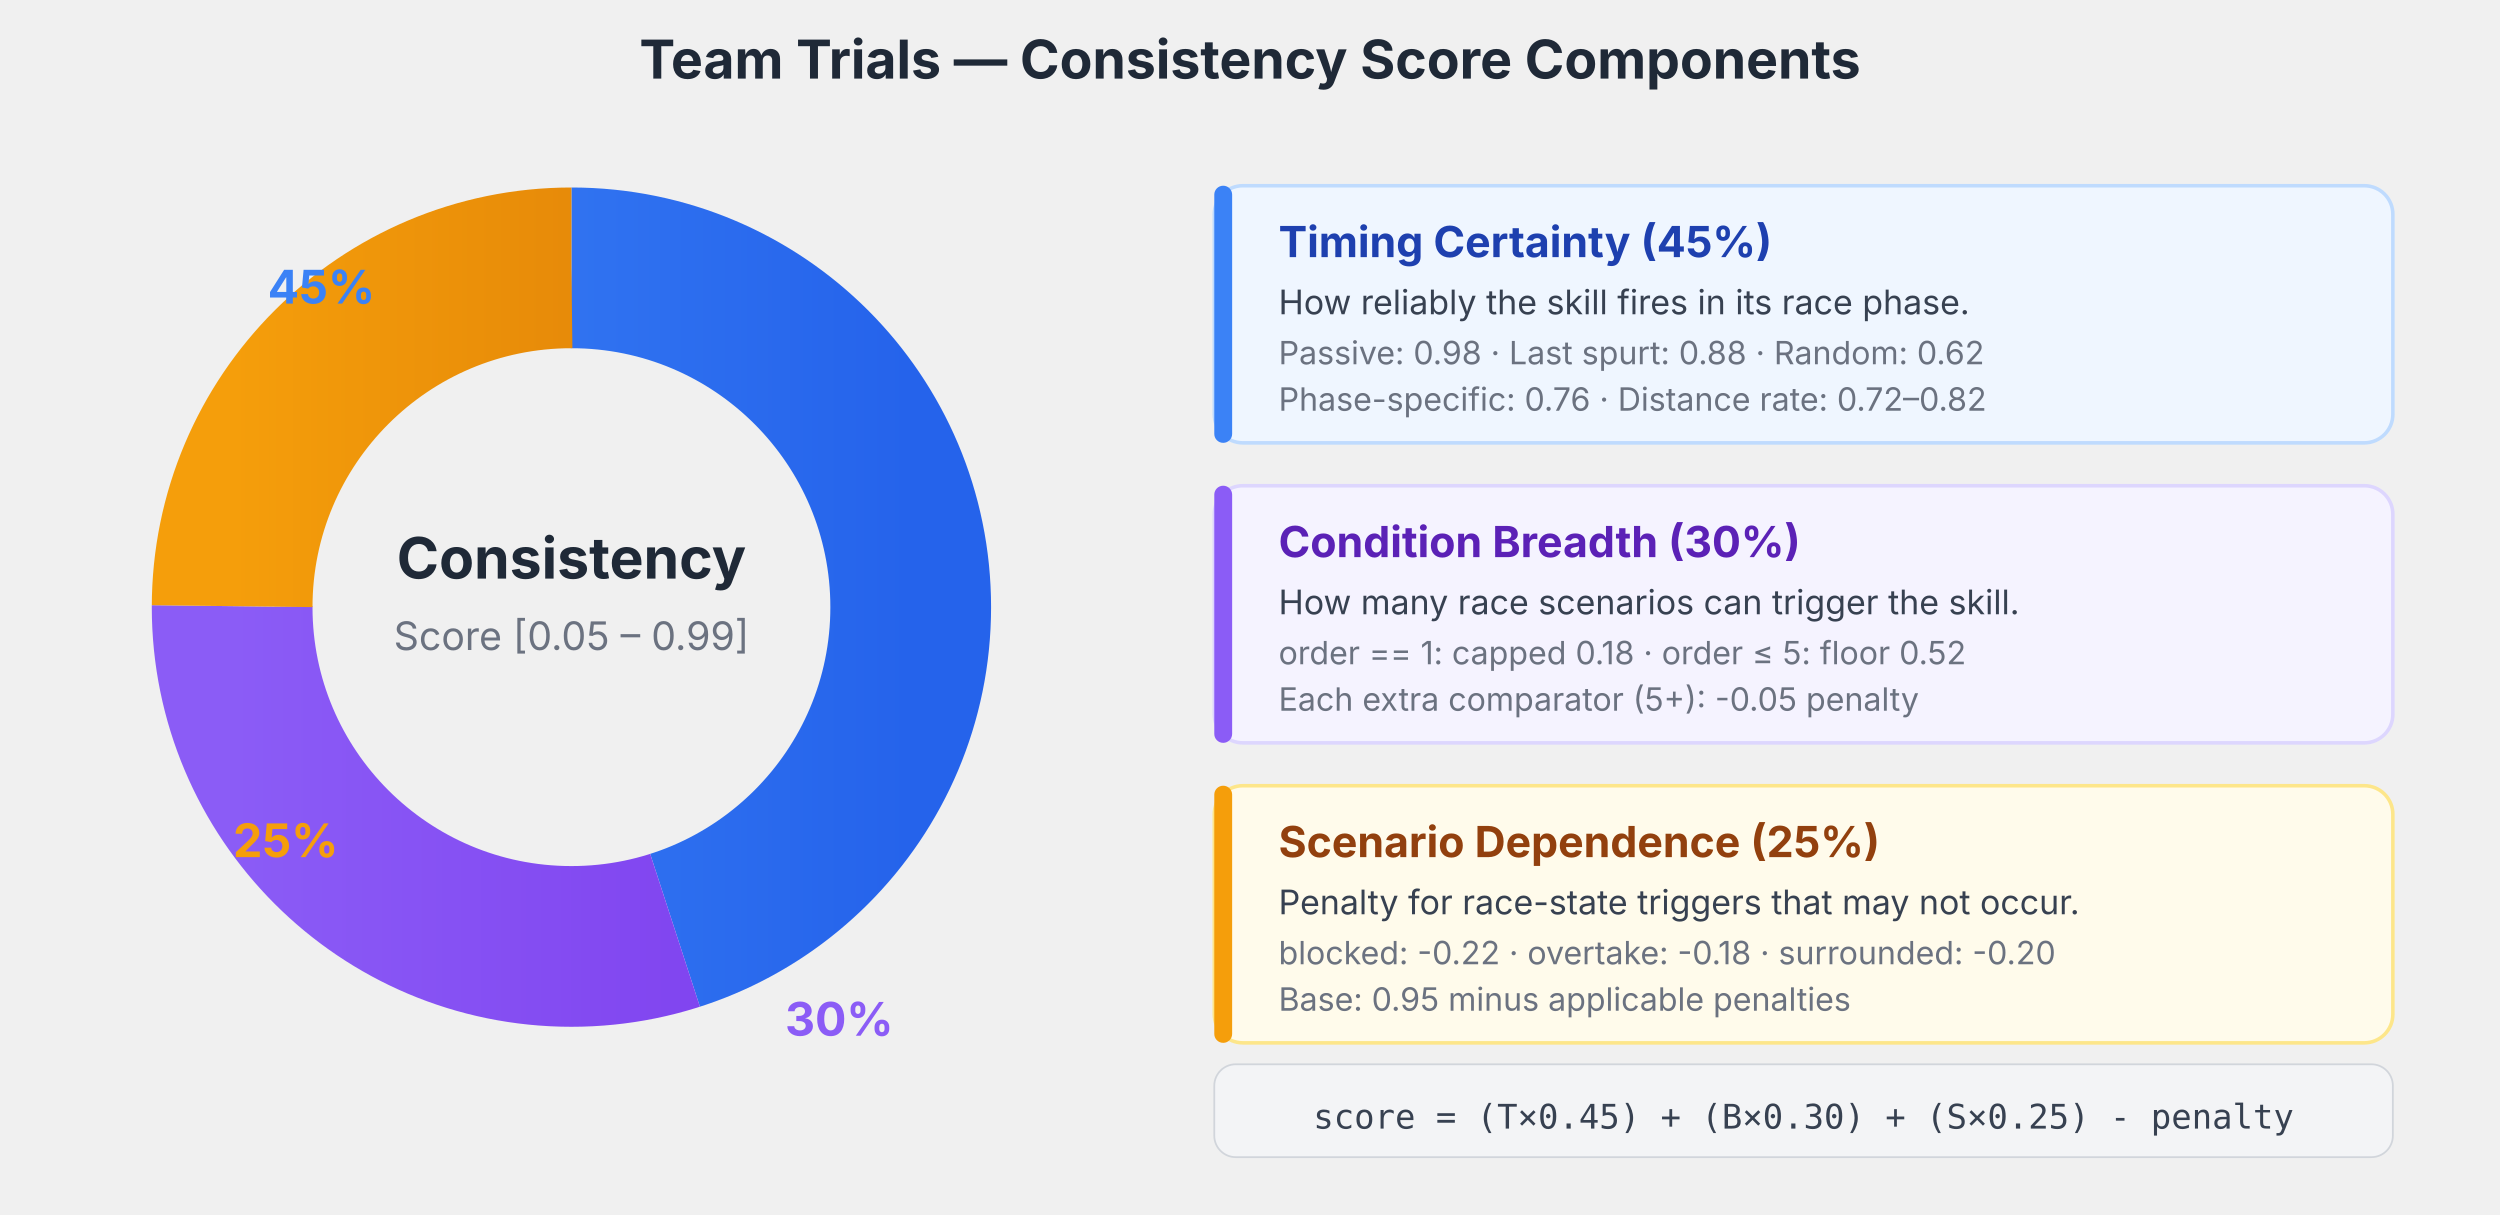
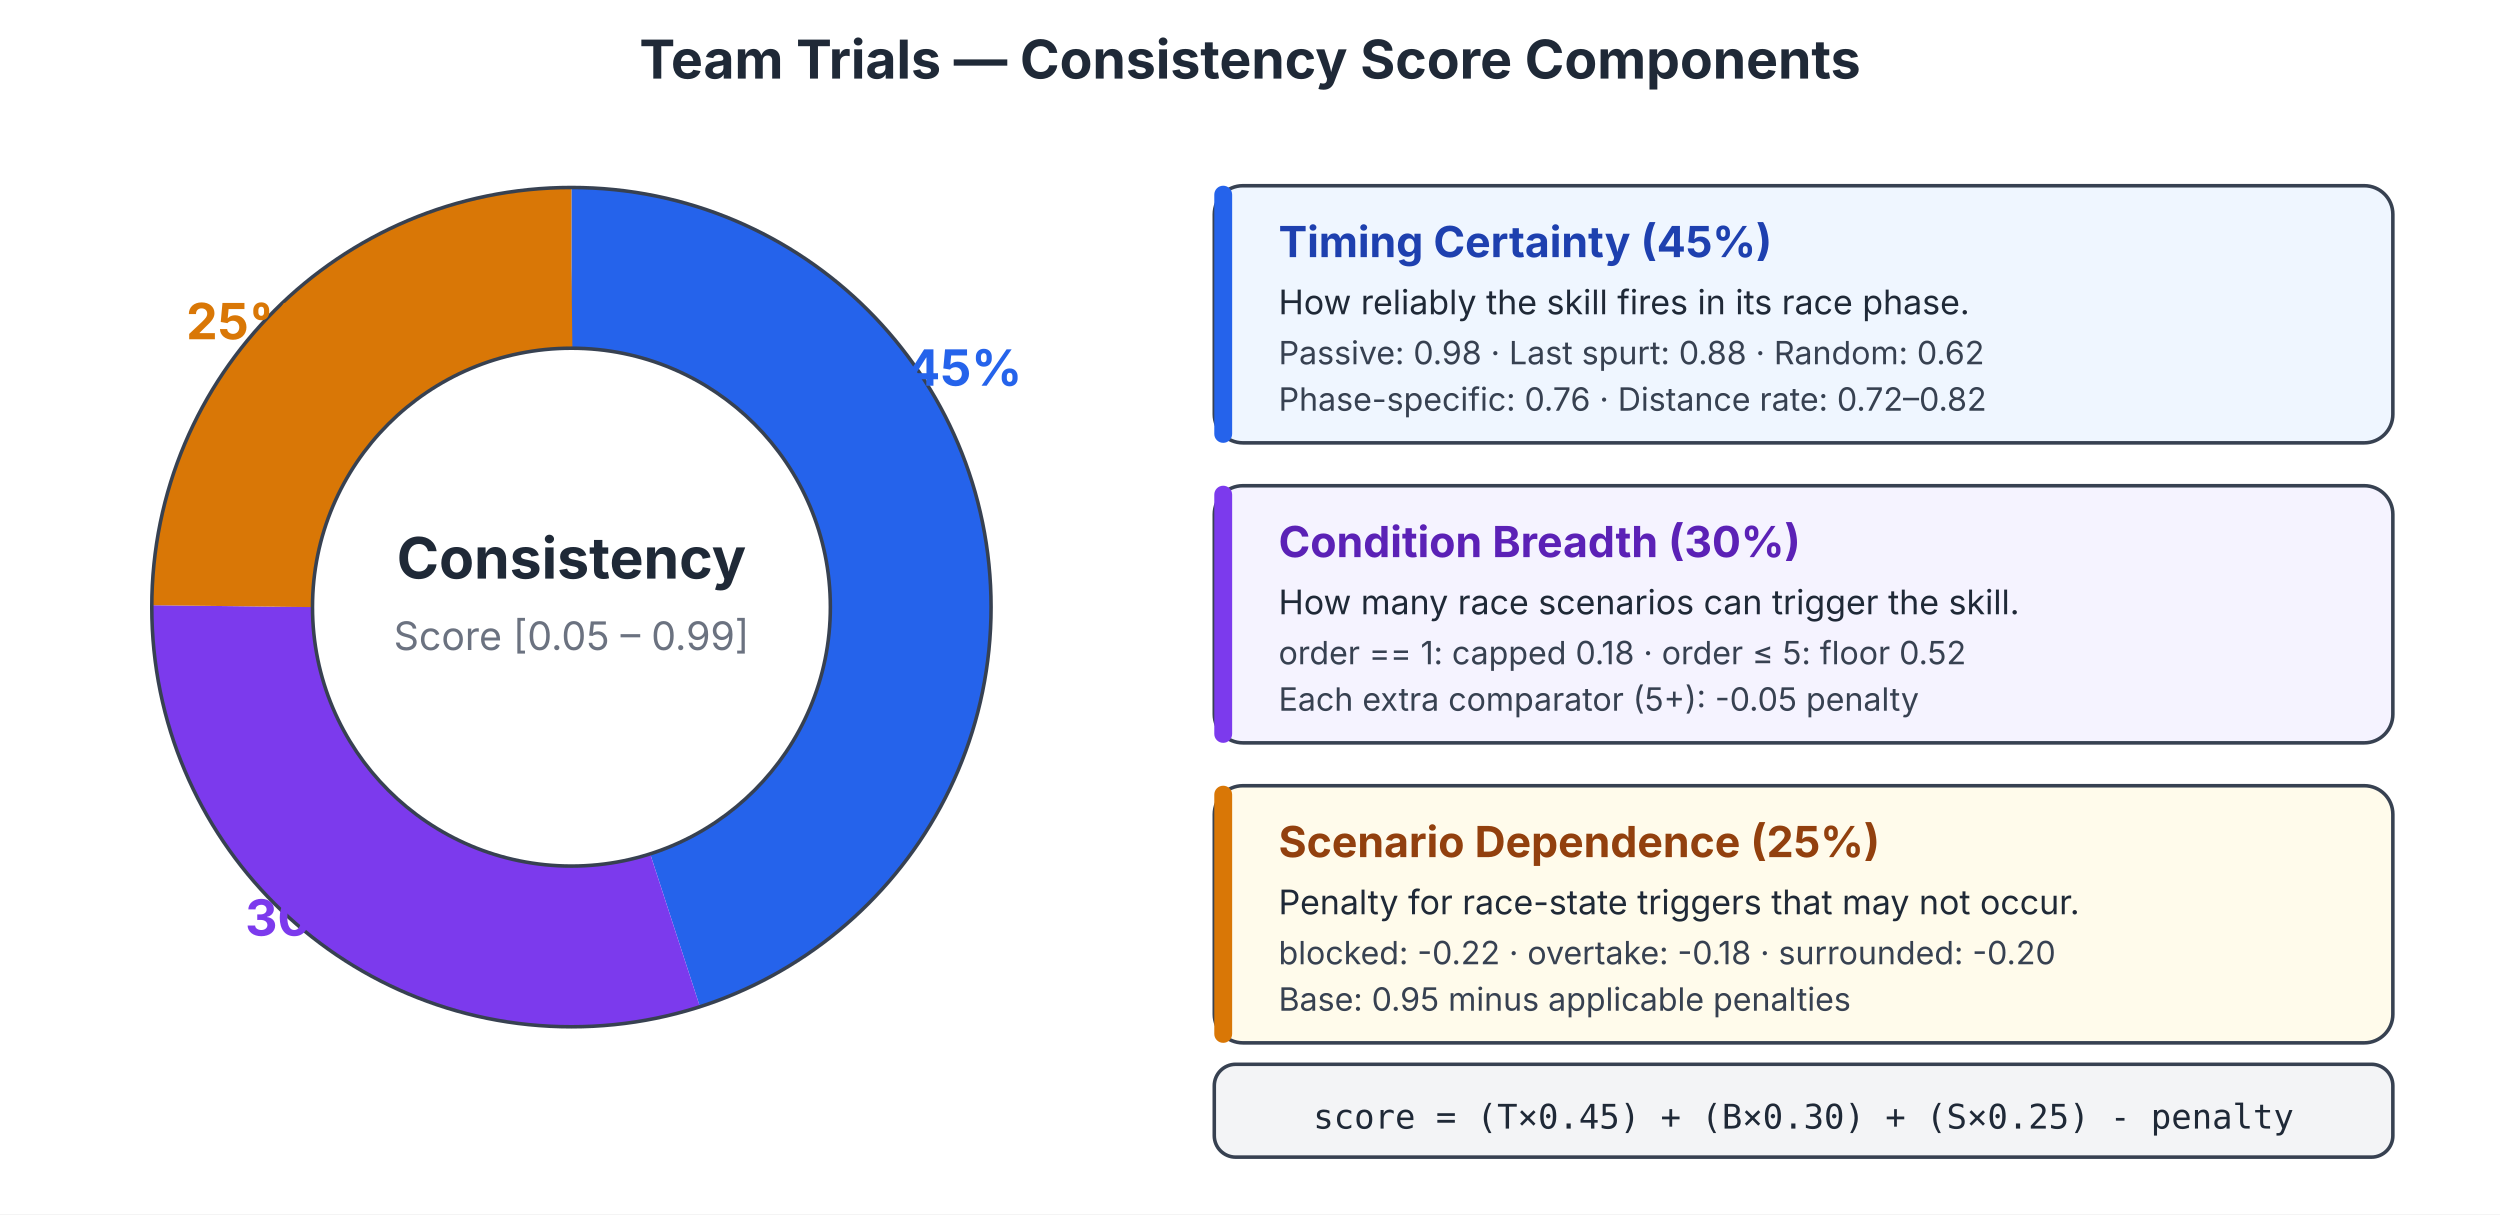
<svg xmlns="http://www.w3.org/2000/svg" viewBox="0 0 700 340" font-family="system-ui, -apple-system, sans-serif">
-   <defs>
-     <linearGradient id="timGrad" x1="0" y1="0" x2="0" y2="1">
-       <stop offset="0%" stop-color="#3b82f6" />
-       <stop offset="100%" stop-color="#2563eb" />
-     </linearGradient>
-     <linearGradient id="brdGrad" x1="0" y1="0" x2="0" y2="1">
-       <stop offset="0%" stop-color="#8b5cf6" />
-       <stop offset="100%" stop-color="#7c3aed" />
-     </linearGradient>
-     <linearGradient id="scnGrad" x1="0" y1="0" x2="0" y2="1">
-       <stop offset="0%" stop-color="#f59e0b" />
-       <stop offset="100%" stop-color="#d97706" />
-     </linearGradient>
-   </defs>
+   <rect width="700" height="340" fill="white" />
  <text x="350" y="22" text-anchor="middle" font-size="15" font-weight="bold" fill="#1f2937">Team Trials — Consistency Score Components</text>
  <g transform="translate(160, 170)">
-     <circle r="95" fill="none" stroke="url(#timGrad)" stroke-width="45" stroke-dasharray="269 329" stroke-dashoffset="0" transform="rotate(-90)" />
-     <circle r="95" fill="none" stroke="url(#brdGrad)" stroke-width="45" stroke-dasharray="179 419" stroke-dashoffset="-269" transform="rotate(-90)" />
-     <circle r="95" fill="none" stroke="url(#scnGrad)" stroke-width="45" stroke-dasharray="149 449" stroke-dashoffset="-448" transform="rotate(-90)" />
+     <circle r="95" fill="none" stroke="#2563eb" stroke-width="45" stroke-dasharray="269 328" stroke-dashoffset="0" transform="rotate(-90)" />
+     <circle r="95" fill="none" stroke="#7c3aed" stroke-width="45" stroke-dasharray="179 418" stroke-dashoffset="-269" transform="rotate(-90)" />
+     <circle r="95" fill="none" stroke="#d97706" stroke-width="45" stroke-dasharray="149 448" stroke-dashoffset="-448" transform="rotate(-90)" />
+     <circle r="72.5" fill="none" stroke="#374151" stroke-width="1" />
+     <circle r="117.5" fill="none" stroke="#374151" stroke-width="1" />
+     <circle r="70" fill="white" />
    <text x="0" y="-8" text-anchor="middle" font-size="16" font-weight="bold" fill="#1f2937">Consistency</text>
    <text x="0" y="12" text-anchor="middle" font-size="11" fill="#6b7280">Score [0.05 – 0.99]</text>
  </g>
-   <text x="90" y="85" text-anchor="middle" font-size="13" font-weight="bold" fill="#3b82f6">45%</text>
-   <text x="235" y="290" text-anchor="middle" font-size="13" font-weight="bold" fill="#8b5cf6">30%</text>
-   <text x="80" y="240" text-anchor="middle" font-size="13" font-weight="bold" fill="#f59e0b">25%</text>
+   <text x="270" y="108" text-anchor="middle" font-size="14" font-weight="bold" fill="#2563eb">45%</text>
+   <text x="85" y="262" text-anchor="middle" font-size="14" font-weight="bold" fill="#7c3aed">30%</text>
+   <text x="68" y="95" text-anchor="middle" font-size="14" font-weight="bold" fill="#d97706">25%</text>
  <g transform="translate(340, 52)">
-     <rect x="0" y="0" width="330" height="72" rx="8" fill="#eff6ff" stroke="#bfdbfe" stroke-width="1" />
-     <rect x="0" y="0" width="5" height="72" rx="2.5" fill="#3b82f6" />
+     <rect x="0" y="0" width="330" height="72" rx="8" fill="#eff6ff" stroke="#374151" stroke-width="1" />
+     <rect x="0" y="0" width="5" height="72" rx="2.5" fill="#2563eb" />
    <text x="18" y="20" font-size="12" font-weight="bold" fill="#1e40af">Timing Certainty (45%)</text>
-     <text x="18" y="36" font-size="9.5" fill="#374151">How reliably the skill fires in its race phase.</text>
-     <text x="18" y="50" font-size="9" fill="#6b7280">Passive: 0.98 · Last spurt: 0.88 · Random: 0.62</text>
-     <text x="18" y="63" font-size="9" fill="#6b7280">Phase-specific: 0.76 · Distance rate: 0.72–0.82</text>
-     <rect x="0" y="84" width="330" height="72" rx="8" fill="#f5f3ff" stroke="#ddd6fe" stroke-width="1" />
-     <rect x="0" y="84" width="5" height="72" rx="2.5" fill="#8b5cf6" />
+     <text x="18" y="36" font-size="9.5" fill="#1f2937">How reliably the skill fires in its race phase.</text>
+     <text x="18" y="50" font-size="9" fill="#374151">Passive: 0.98 · Last spurt: 0.88 · Random: 0.62</text>
+     <text x="18" y="63" font-size="9" fill="#374151">Phase-specific: 0.76 · Distance rate: 0.72–0.82</text>
+     <rect x="0" y="84" width="330" height="72" rx="8" fill="#f5f3ff" stroke="#374151" stroke-width="1" />
+     <rect x="0" y="84" width="5" height="72" rx="2.5" fill="#7c3aed" />
    <text x="18" y="104" font-size="12" font-weight="bold" fill="#5b21b6">Condition Breadth (30%)</text>
-     <text x="18" y="120" font-size="9.5" fill="#374151">How many race scenarios can trigger the skill.</text>
-     <text x="18" y="134" font-size="9" fill="#6b7280">order == 1: capped 0.18 · order ≤ 5: floor 0.52</text>
-     <text x="18" y="147" font-size="9" fill="#6b7280">Each extra comparator (5+): -0.05 penalty</text>
-     <rect x="0" y="168" width="330" height="72" rx="8" fill="#fffbeb" stroke="#fde68a" stroke-width="1" />
-     <rect x="0" y="168" width="5" height="72" rx="2.5" fill="#f59e0b" />
+     <text x="18" y="120" font-size="9.5" fill="#1f2937">How many race scenarios can trigger the skill.</text>
+     <text x="18" y="134" font-size="9" fill="#374151">order == 1: capped 0.18 · order ≤ 5: floor 0.52</text>
+     <text x="18" y="147" font-size="9" fill="#374151">Each extra comparator (5+): -0.05 penalty</text>
+     <rect x="0" y="168" width="330" height="72" rx="8" fill="#fffbeb" stroke="#374151" stroke-width="1" />
+     <rect x="0" y="168" width="5" height="72" rx="2.5" fill="#d97706" />
    <text x="18" y="188" font-size="12" font-weight="bold" fill="#92400e">Scenario Dependence (25%)</text>
-     <text x="18" y="204" font-size="9.5" fill="#374151">Penalty for race-state triggers that may not occur.</text>
-     <text x="18" y="218" font-size="9" fill="#6b7280">blocked: -0.22 · overtake: -0.18 · surrounded: -0.20</text>
-     <text x="18" y="231" font-size="9" fill="#6b7280">Base: 0.95 minus applicable penalties</text>
+     <text x="18" y="204" font-size="9.5" fill="#1f2937">Penalty for race-state triggers that may not occur.</text>
+     <text x="18" y="218" font-size="9" fill="#374151">blocked: -0.22 · overtake: -0.18 · surrounded: -0.20</text>
+     <text x="18" y="231" font-size="9" fill="#374151">Base: 0.95 minus applicable penalties</text>
  </g>
-   <rect x="340" y="298" width="330" height="26" rx="6" fill="#f3f4f6" stroke="#d1d5db" stroke-width="0.5" />
-   <text x="505" y="316" text-anchor="middle" font-size="9.5" fill="#374151" font-family="monospace">score = (T×0.45) + (B×0.30) + (S×0.25) - penalty</text>
+   <rect x="340" y="298" width="330" height="26" rx="6" fill="#f3f4f6" stroke="#374151" stroke-width="1" />
+   <text x="505" y="316" text-anchor="middle" font-size="9.5" fill="#1f2937" font-family="monospace">score = (T×0.45) + (B×0.30) + (S×0.25) - penalty</text>
</svg>
